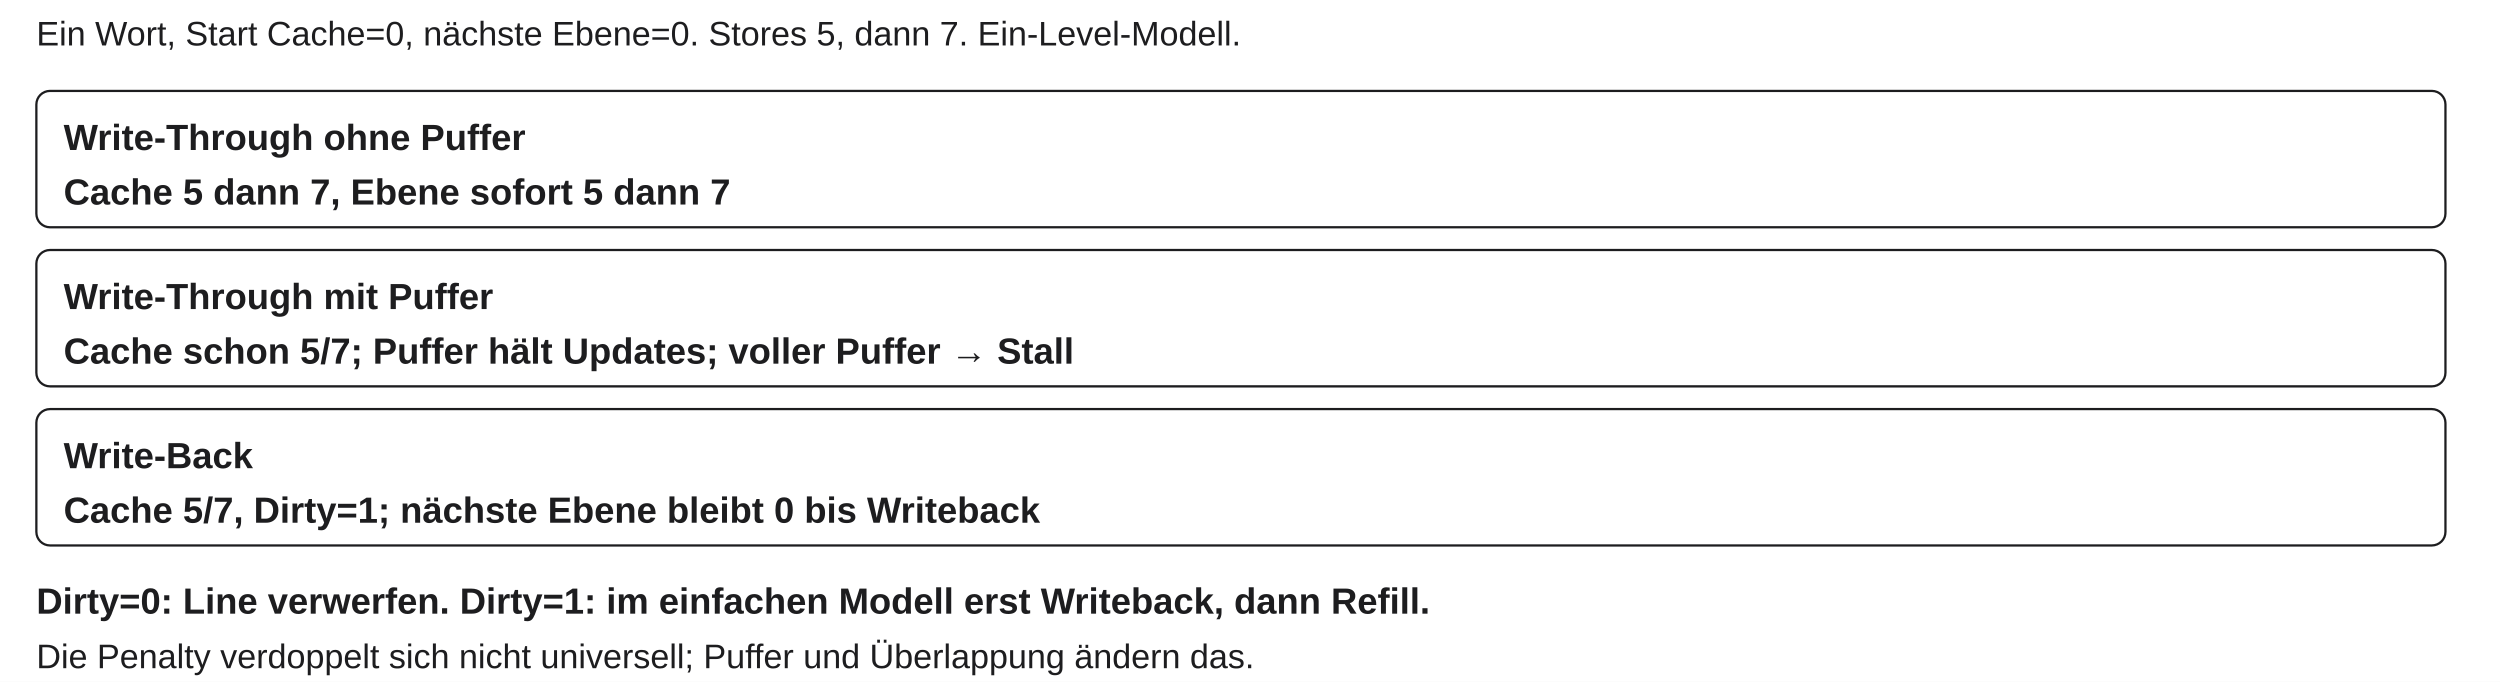
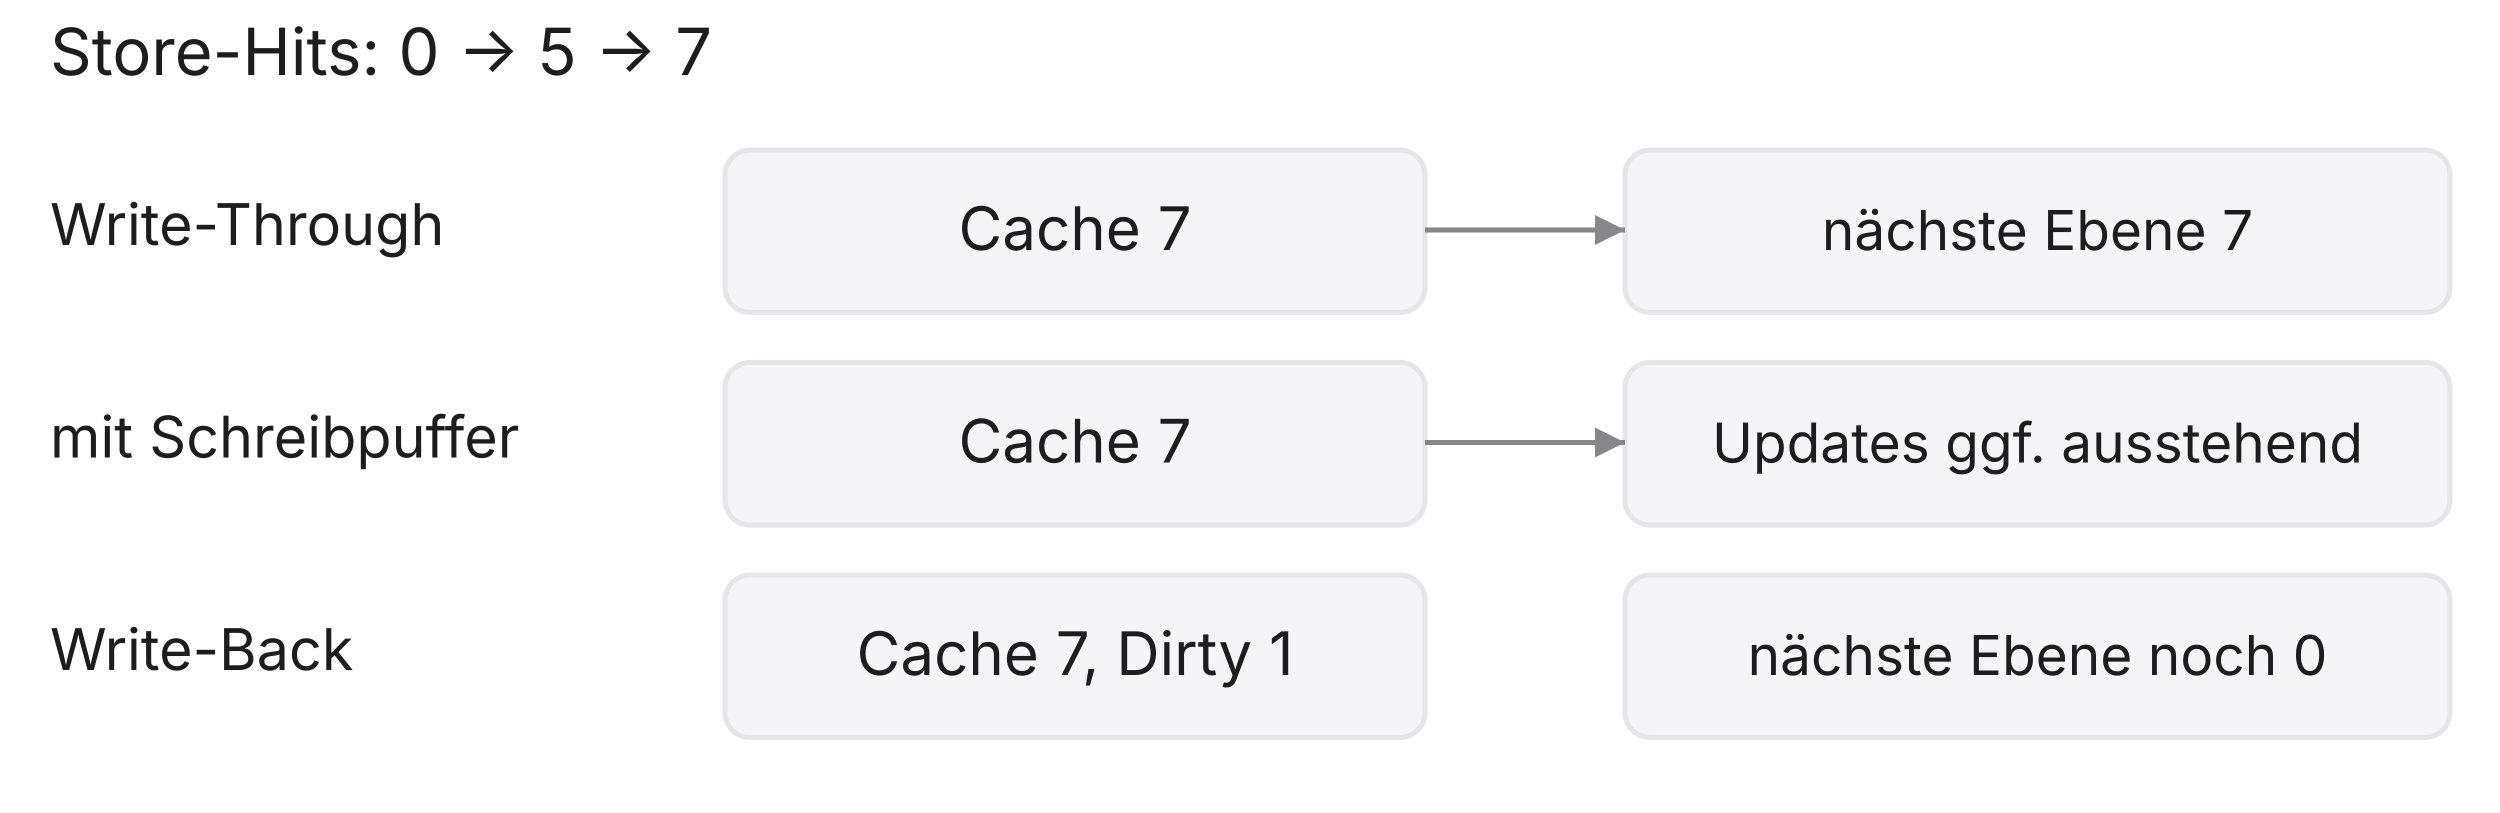
- <svg xmlns="http://www.w3.org/2000/svg" viewBox="0 0 1100 300" width="1100" height="300">
-   <rect width="1100" height="300" fill="#fff" />
-   <style>text{font-family:Arial,Helvetica,sans-serif;fill:#1D1D1F}</style>
-   <text x="16" y="20" font-size="15" font-weight="400" fill="#5F6368" text-anchor="start">Ein Wort, Start Cache=0, nächste Ebene=0. Stores 5, dann 7. Ein-Level-Modell.</text>
-   <rect x="16" y="40" width="1060" height="60" rx="6" fill="#fff" stroke="#1D1D1F" />
-   <text x="28" y="66" font-size="16" font-weight="600" fill="#6A1B9A" text-anchor="start">Write-Through ohne Puffer</text>
-   <text x="28" y="90" font-size="16" font-weight="600" fill="#1D1D1F" text-anchor="start">Cache 5 dann 7, Ebene sofort 5 dann 7</text>
-   <rect x="16" y="110" width="1060" height="60" rx="6" fill="#fff" stroke="#1D1D1F" />
-   <text x="28" y="136" font-size="16" font-weight="600" fill="#6A1B9A" text-anchor="start">Write-Through mit Puffer</text>
-   <text x="28" y="160" font-size="16" font-weight="600" fill="#1D1D1F" text-anchor="start">Cache schon 5/7; Puffer hält Updates; voller Puffer → Stall</text>
-   <rect x="16" y="180" width="1060" height="60" rx="6" fill="#fff" stroke="#1D1D1F" />
-   <text x="28" y="206" font-size="16" font-weight="600" fill="#6A1B9A" text-anchor="start">Write-Back</text>
-   <text x="28" y="230" font-size="16" font-weight="600" fill="#1D1D1F" text-anchor="start">Cache 5/7, Dirty=1; nächste Ebene bleibt 0 bis Writeback</text>
-   <text x="16" y="270" font-size="16" font-weight="600" fill="#1D1D1F" text-anchor="start">Dirty=0: Line verwerfen. Dirty=1: im einfachen Modell erst Writeback, dann Refill.</text>
-   <text x="16" y="294" font-size="15" font-weight="400" fill="#5F6368" text-anchor="start">Die Penalty verdoppelt sich nicht universell; Puffer und Überlappung ändern das.</text>
+ <svg xmlns="http://www.w3.org/2000/svg" width="1000" height="325" viewBox="0 0 1000 325" role="img">
+   <style>text{font-family:Inter,Arial,sans-serif;font-weight:400}</style>
+   <rect width="1000" height="325" fill="#FFFFFF" />
+   <defs>
+     <marker id="arrow" markerWidth="8" markerHeight="8" refX="6" refY="3" orient="auto">
+       <path d="M0,0 L6,3 L0,6 Z" fill="#86868B" />
+     </marker>
+   </defs>
+   <text x="20" y="30" font-size="26" text-anchor="start" fill="#1D1D1F">Store-Hits: 0 → 5 → 7</text>
+   <text x="20" y="98" font-size="23" text-anchor="start" fill="#1D1D1F">Write-Through</text>
+   <rect x="290" y="60" width="280" height="65" rx="10" fill="#F5F5F7" stroke="#E5E5EA" stroke-width="2" />
+   <rect x="650" y="60" width="330" height="65" rx="10" fill="#F5F5F7" stroke="#E5E5EA" stroke-width="2" />
+   <text x="430" y="100" font-size="24" text-anchor="middle" fill="#1D1D1F">Cache 7</text>
+   <text x="815" y="100" font-size="22" text-anchor="middle" fill="#1D1D1F">nächste Ebene 7</text>
+   <path d="M570,92 H650 V92" fill="none" stroke="#86868B" stroke-width="2" marker-end="url(#arrow)" />
+   <text x="20" y="183" font-size="23" text-anchor="start" fill="#1D1D1F">mit Schreibpuffer</text>
+   <rect x="290" y="145" width="280" height="65" rx="10" fill="#F5F5F7" stroke="#E5E5EA" stroke-width="2" />
+   <rect x="650" y="145" width="330" height="65" rx="10" fill="#F5F5F7" stroke="#E5E5EA" stroke-width="2" />
+   <text x="430" y="185" font-size="24" text-anchor="middle" fill="#1D1D1F">Cache 7</text>
+   <text x="815" y="185" font-size="22" text-anchor="middle" fill="#1D1D1F">Updates ggf. ausstehend</text>
+   <path d="M570,177 H650 V177" fill="none" stroke="#86868B" stroke-width="2" marker-end="url(#arrow)" />
+   <text x="20" y="268" font-size="23" text-anchor="start" fill="#1D1D1F">Write-Back</text>
+   <rect x="290" y="230" width="280" height="65" rx="10" fill="#F5F5F7" stroke="#E5E5EA" stroke-width="2" />
+   <rect x="650" y="230" width="330" height="65" rx="10" fill="#F5F5F7" stroke="#E5E5EA" stroke-width="2" />
+   <text x="430" y="270" font-size="24" text-anchor="middle" fill="#1D1D1F">Cache 7, Dirty 1</text>
+   <text x="815" y="270" font-size="22" text-anchor="middle" fill="#1D1D1F">nächste Ebene noch 0</text>
</svg>
